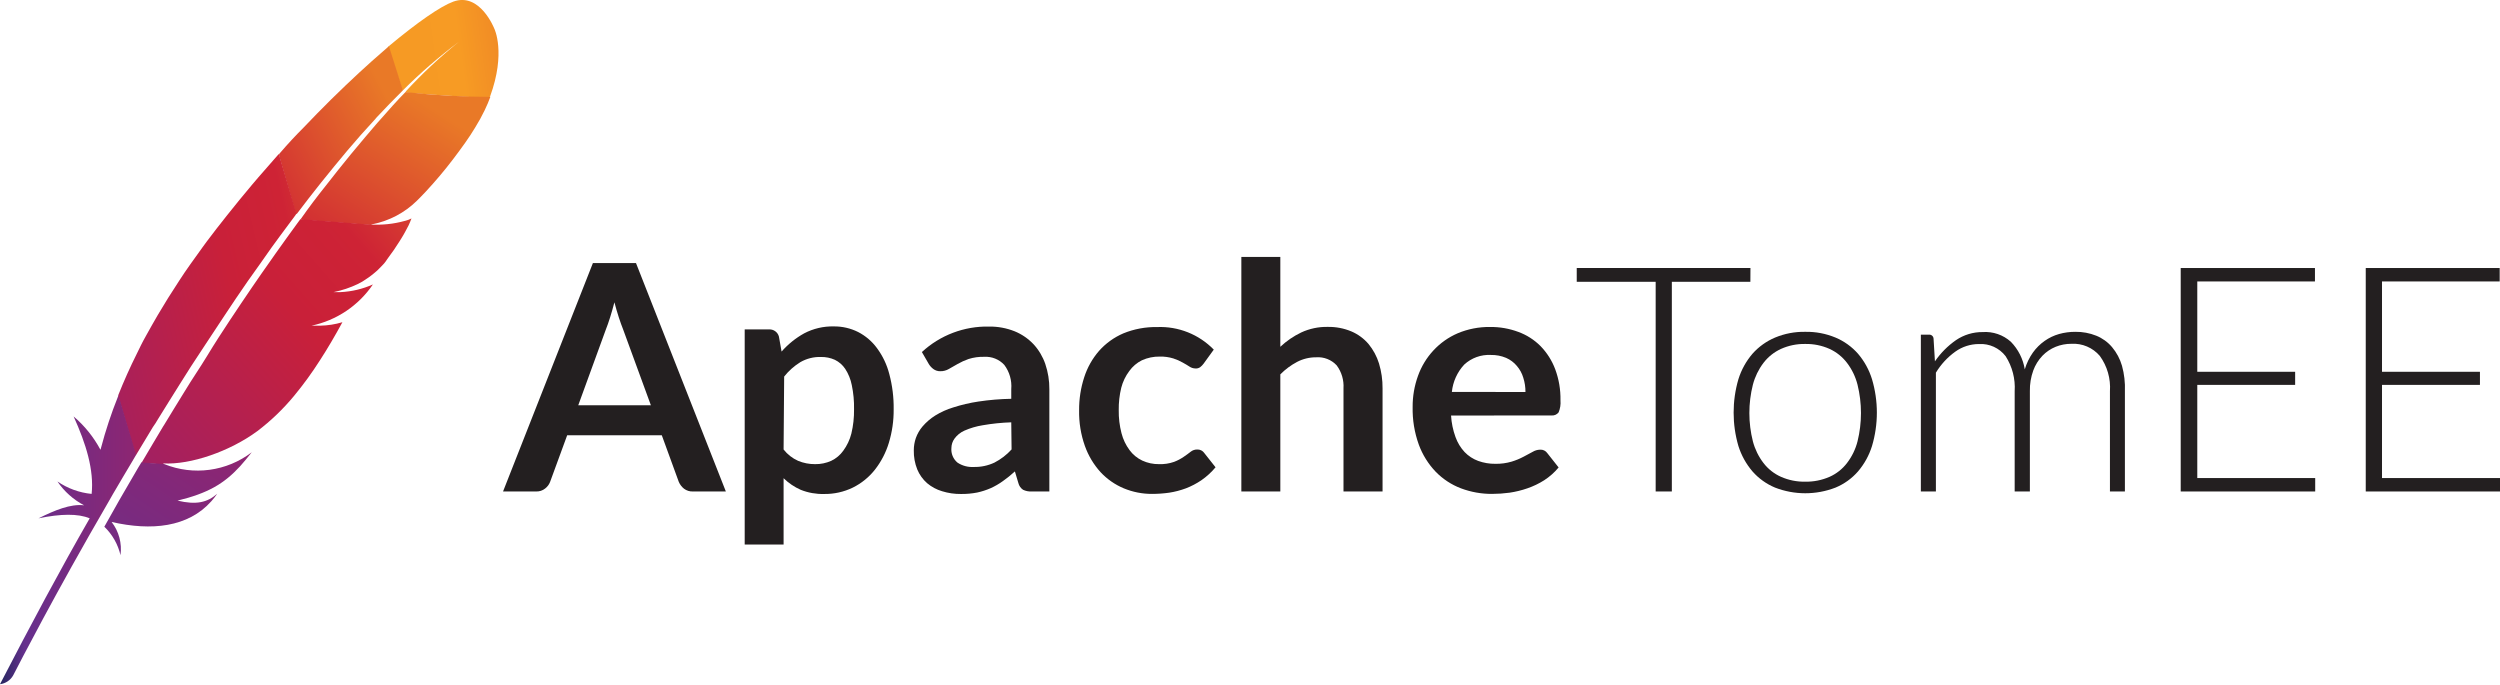
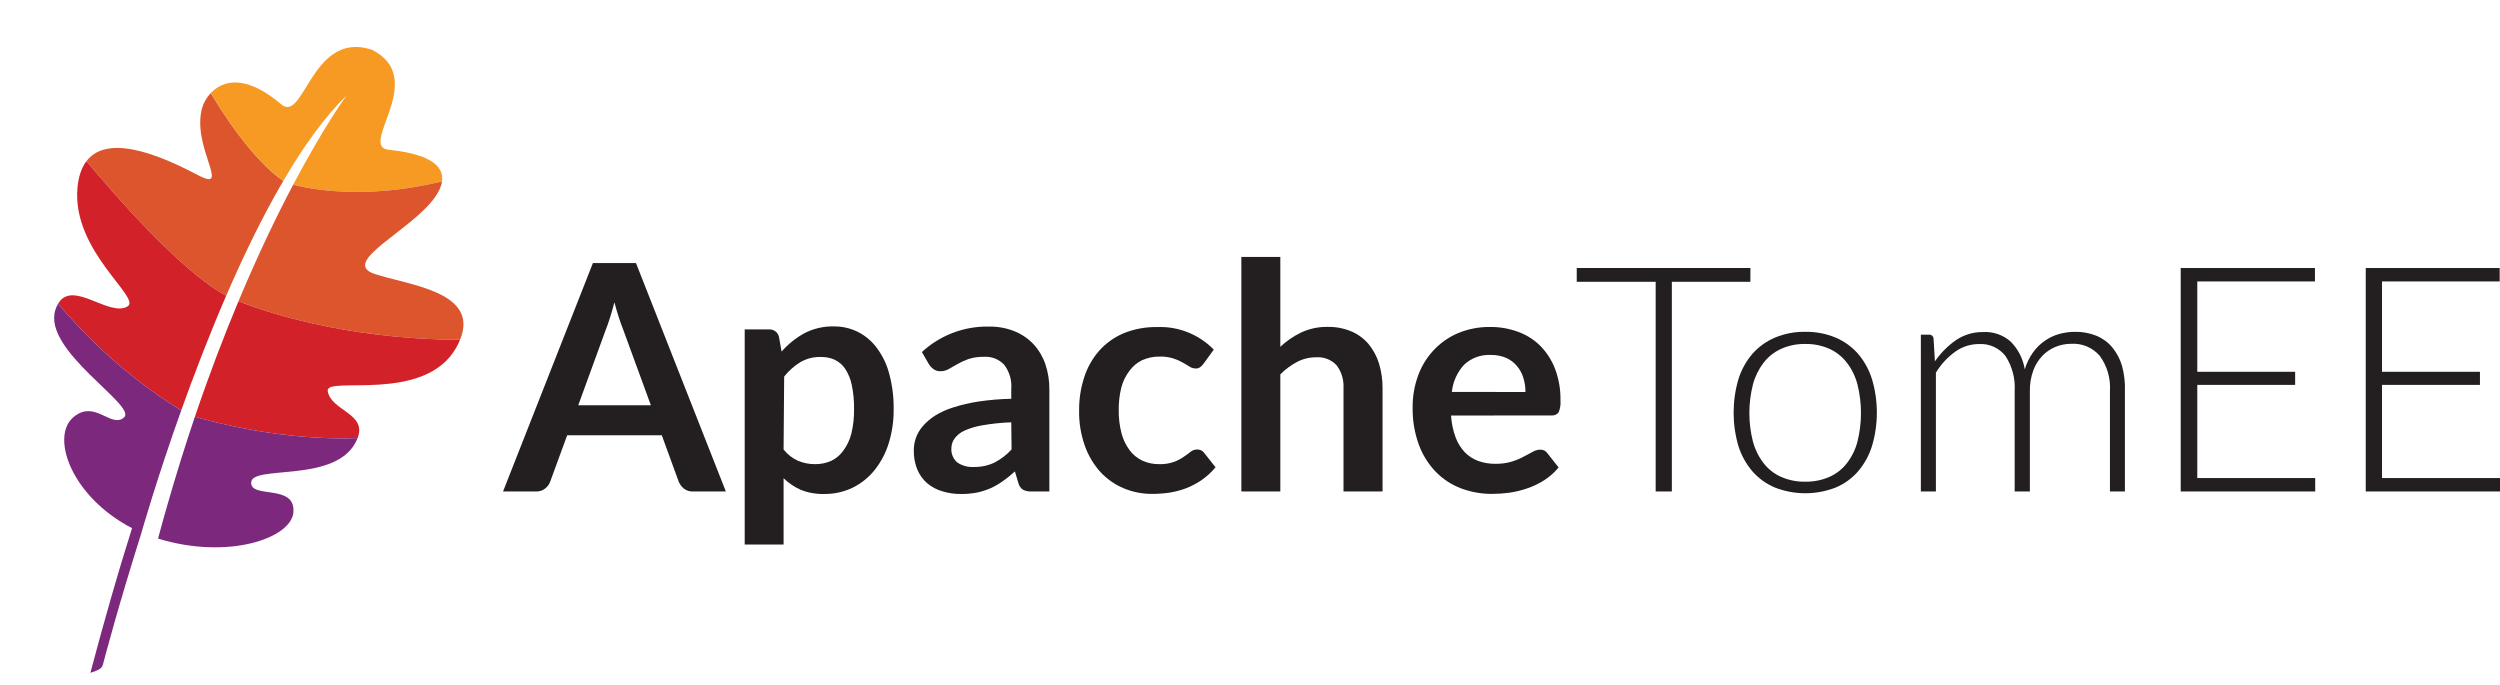
- <svg xmlns="http://www.w3.org/2000/svg" xmlns:xlink="http://www.w3.org/1999/xlink" id="Layer_1" data-name="Layer 1" viewBox="0 0 309.12 84.6">
-   <defs>
-     <style>.cls-1{fill:url(#linear-gradient);}.cls-2{fill:url(#linear-gradient-2);}.cls-3{fill:url(#linear-gradient-3);}.cls-4{fill:url(#linear-gradient-4);}.cls-5{fill:url(#linear-gradient-5);}.cls-6{fill:url(#linear-gradient-6);}.cls-7{fill:url(#linear-gradient-7);}.cls-8{fill:#231f20;}</style>
+ <svg xmlns="http://www.w3.org/2000/svg" xmlns:xlink="http://www.w3.org/1999/xlink" id="Layer_1" data-name="Layer 1" viewBox="0 0 309.12 84.6" version="1.1" xml:space="preserve">
+   <defs id="defs11">
+     <style id="style1">.cls-1{fill:url(#linear-gradient);}.cls-2{fill:url(#linear-gradient-2);}.cls-3{fill:url(#linear-gradient-3);}.cls-4{fill:url(#linear-gradient-4);}.cls-5{fill:url(#linear-gradient-5);}.cls-6{fill:url(#linear-gradient-6);}.cls-7{fill:url(#linear-gradient-7);}.cls-8{fill:#231f20;}</style>
    <linearGradient id="linear-gradient" x1="-140.8" y1="299.74" x2="-140.54" y2="299.82" gradientTransform="matrix(73.55, 13.53, 12.37, -67.22, 6705.27, 22065.73)" gradientUnits="userSpaceOnUse">
-       <stop offset="0" stop-color="#f69a24" />
-       <stop offset="0.31" stop-color="#f79b24" />
-       <stop offset="0.84" stop-color="#e97927" />
+       <stop offset="0" stop-color="#f69a24" id="stop1" />
+       <stop offset="0.31" stop-color="#f79b24" id="stop2" />
+       <stop offset="0.84" stop-color="#e97927" id="stop3" />
    </linearGradient>
    <linearGradient id="linear-gradient-2" x1="-140.57" y1="301.1" x2="-140.04" y2="301.79" gradientTransform="matrix(73.18, 13.46, 22.17, -120.5, 3610.25, 38263.65)" gradientUnits="userSpaceOnUse">
-       <stop offset="0.32" stop-color="#9f2065" />
-       <stop offset="0.63" stop-color="#c92039" />
-       <stop offset="0.75" stop-color="#ce2335" />
-       <stop offset="1" stop-color="#e97927" />
+       <stop offset="0.32" stop-color="#9f2065" id="stop4" />
+       <stop offset="0.63" stop-color="#c92039" id="stop5" />
+       <stop offset="0.75" stop-color="#ce2335" id="stop6" />
+       <stop offset="1" stop-color="#e97927" id="stop7" />
    </linearGradient>
    <linearGradient id="linear-gradient-3" x1="-139.85" y1="302.64" x2="-139.44" y2="303.04" gradientTransform="matrix(94.54, 17.39, 39.31, -213.67, 1324.66, 67181.12)" xlink:href="#linear-gradient-2" />
    <linearGradient id="linear-gradient-4" x1="-138.47" y1="303.49" x2="-138.13" y2="303.7" gradientTransform="matrix(61.33, 11.28, 37.35, -202.99, -2836.49, 63245.35)" gradientUnits="userSpaceOnUse">
-       <stop offset="0" stop-color="#282762" />
-       <stop offset="0.1" stop-color="#66308d" />
-       <stop offset="0.79" stop-color="#9f2065" />
-       <stop offset="0.95" stop-color="#cd2032" />
+       <stop offset="0" stop-color="#282762" id="stop8" />
+       <stop offset="0.1" stop-color="#66308d" id="stop9" />
+       <stop offset="0.79" stop-color="#9f2065" id="stop10" />
+       <stop offset="0.95" stop-color="#cd2032" id="stop11" />
    </linearGradient>
    <linearGradient id="linear-gradient-5" x1="-140.85" y1="300.81" x2="-140.49" y2="301.63" gradientTransform="matrix(109.04, 20.06, 18.91, -102.77, 9674.72, 33833.56)" xlink:href="#linear-gradient-2" />
    <linearGradient id="linear-gradient-6" x1="-140.36" y1="302.64" x2="-140.09" y2="303.08" gradientTransform="matrix(147.15, 27.07, 35.4, -192.43, 9947.36, 62125.85)" xlink:href="#linear-gradient-2" />
    <linearGradient id="linear-gradient-7" x1="-139.7" y1="303.39" x2="-139.43" y2="304" gradientTransform="matrix(87.39, 16.08, 15.27, -82.98, 7588.49, 27506.27)" xlink:href="#linear-gradient-4" />
+     <style id="style1-3">
+       .cls-1 {
+         fill: #7c297d;
+       }
+ 
+       .cls-2 {
+         fill: #f79a23;
+       }
+ 
+       .cls-3 {
+         fill: #dd552c;
+       }
+ 
+       .cls-4 {
+         fill: #d22128;
+       }
+     </style>
  </defs>
-   <path class="cls-1" d="M62.41,3.82c-1.59.58-4.44,2.56-8,5.53l0,.22,1.66,5.11.11.11a64.47,64.47,0,0,1,6.92-6,2.77,2.77,0,0,1,.25-.19c-.08.05-.17.13-.25.19a59.64,59.64,0,0,0-6.6,6.17l.31.13s6.67.56,9.93.61l.21-.13c2-5.45.53-8.41.53-8.41S65.71,2.62,62.41,3.82Z" transform="translate(-6.36 -3.62)" />
-   <path class="cls-2" d="M46.06,26.2c1.08-1.34,2.16-2.67,3.23-3.94s2.24-2.59,3.37-3.81a.87.87,0,0,0,.19-.23c1.12-1.2,2.22-2.33,3.33-3.43L54.45,9.33q-.36.3-.72.63c-.93.81-1.91,1.67-2.91,2.6s-2.32,2.17-3.52,3.36-2.25,2.26-3.38,3.45c-1,1-2,2.07-2.94,3.17l-.11.12,0,.2L42.92,30l.13.08C44.05,28.76,45.05,27.46,46.06,26.2Z" transform="translate(-6.36 -3.62)" />
-   <path class="cls-3" d="M25.88,55.47c.88-1.44,1.8-2.88,2.71-4.35s1.78-2.81,2.71-4.21,1.85-2.82,2.8-4.24S36,39.8,37,38.38s2-2.79,2.95-4.17c.35-.49.73-1,1.09-1.49.62-.85,1.26-1.69,1.88-2.53,0-.05.07-.08.1-.13l-2.18-7.4-.22.24c-1,1.17-2.08,2.35-3.1,3.57s-2.08,2.5-3.09,3.78c-.87,1.08-1.7,2.17-2.54,3.28l-.49.67c-1,1.4-2,2.75-2.85,4.08q-1.47,2.23-2.68,4.29c-.54.91-1,1.76-1.48,2.61s-.75,1.44-1.1,2.15c-.85,1.7-1.61,3.4-2.3,5.13v.22l2.09,7.14.09.08c.68-1.14,1.37-2.28,2.08-3.45C25.49,56.12,25.69,55.8,25.88,55.47Z" transform="translate(-6.36 -3.62)" />
-   <path class="cls-4" d="M20.94,52.68A54,54,0,0,0,18.85,59c0,.07-.05.14-.07.23a14.17,14.17,0,0,0-3.32-4.12C17,58.49,18,61.74,17.69,64.69a9,9,0,0,1-4.23-1.54,9.09,9.09,0,0,0,3.3,2.95c-1.69-.2-3.64.62-5.64,1.61,2.76-.57,4.9-.6,6.33,0-3.58,6.22-7.28,13.15-11.09,20.51A2.16,2.16,0,0,0,8,87.11C8.69,85.77,13.19,77,19.8,65.63c.19-.31.38-.65.57-1l.16-.27c.7-1.18,1.41-2.41,2.16-3.65.16-.28.34-.56.5-.85v0L21,52.46A.93.93,0,0,1,20.94,52.68Z" transform="translate(-6.36 -3.62)" />
-   <path class="cls-5" d="M56.5,15c-1,1-2.08,2.23-3.28,3.59-.07.06-.12.15-.19.21-1,1.18-2.12,2.47-3.29,3.9-1,1.23-2.07,2.55-3.19,4-1,1.25-2,2.57-3,4l.15.1,8.52.64.22-.1a10.83,10.83,0,0,0,5.45-2.88c.36-.36.75-.75,1.12-1.15,1.15-1.24,2.31-2.6,3.37-4s2-2.69,2.72-3.9a22.43,22.43,0,0,0,1.19-2.16c.28-.58.51-1.13.7-1.65A95.38,95.38,0,0,1,56.5,15Z" transform="translate(-6.36 -3.62)" />
-   <path class="cls-6" d="M43.08,31.29,41.84,33c-.45.62-.92,1.27-1.38,1.93-.22.33-.47.68-.7,1-.73,1-1.44,2.08-2.2,3.16-.91,1.34-1.86,2.74-2.81,4.18S32.9,46.09,32,47.58,30.13,50.46,29.2,52s-1.69,2.71-2.54,4.15c-.05.07-.08.14-.13.2-.86,1.42-1.7,2.87-2.59,4.36,0,0-.07.12-.1.15l.12,0,2.55.19.15,0c-.05,0-.07-.11-.12-.13,3.38.19,8.23-1.48,11.65-4a27.4,27.4,0,0,0,4.53-4.35,44,44,0,0,0,3.2-4.4c.93-1.43,1.85-3,2.78-4.71a10.35,10.35,0,0,1-2.75.43H44.87a12.22,12.22,0,0,0,7.6-5.1,11.08,11.08,0,0,1-4,.95c-.22,0-.44,0-.68,0H47.6a12.7,12.7,0,0,0,3-1l.56-.3.8-.53a5.25,5.25,0,0,0,.49-.37,8.61,8.61,0,0,0,1.08-1c.12-.11.22-.24.33-.35s.27-.36.39-.54c.59-.79,1.08-1.49,1.47-2.13.21-.31.37-.6.54-.88a2.58,2.58,0,0,1,.18-.32c.17-.3.31-.57.44-.83s.28-.65.36-.86a3.15,3.15,0,0,1-.41.18,12.8,12.8,0,0,1-4.06.59l2.6.18-2.6-.18h-.46s-2.93-.24-8.81-.68A7.25,7.25,0,0,0,43.08,31.29Z" transform="translate(-6.36 -3.62)" />
-   <path class="cls-7" d="M23.45,61.44c-.68,1.16-1.38,2.35-2.07,3.56,0,0,0,0,0,0a5.08,5.08,0,0,0-.3.52c-.47.82-.88,1.54-1.82,3.23a7.11,7.11,0,0,1,2,3.52,5.49,5.49,0,0,0-1.1-4.11c4.94,1.13,9.46.66,12.33-2.56a9.66,9.66,0,0,0,.73-.93c-1.24,1.09-2.6,1.4-4.91.85h0c3.75-.91,5.75-2.08,7.75-4.26.46-.52.94-1.09,1.43-1.72A11,11,0,0,1,26.66,61l-2.82-.2C23.71,61,23.58,61.22,23.45,61.44Z" transform="translate(-6.36 -3.62)" />
-   <path class="cls-8" d="M96.11,64.39H92.05a1.71,1.71,0,0,1-1.11-.34,2.18,2.18,0,0,1-.65-.85l-2.1-5.76H76.49L74.38,63.2a1.86,1.86,0,0,1-.61.82,1.67,1.67,0,0,1-1.11.37h-4.1L79.67,36.15H85ZM86.84,53.73l-3.44-9.4c-.17-.41-.34-.91-.53-1.48s-.36-1.19-.54-1.85c-.17.66-.35,1.28-.53,1.86s-.36,1.08-.53,1.51l-3.41,9.36Z" transform="translate(-6.36 -3.62)" />
-   <path class="cls-8" d="M103,47.09a10.51,10.51,0,0,1,2.79-2.25,7.51,7.51,0,0,1,3.67-.86,6.55,6.55,0,0,1,3,.69,6.67,6.67,0,0,1,2.34,2,9.24,9.24,0,0,1,1.52,3.2,16.08,16.08,0,0,1,.54,4.37,13.78,13.78,0,0,1-.6,4.15,10.16,10.16,0,0,1-1.73,3.32,8,8,0,0,1-2.72,2.2,7.86,7.86,0,0,1-3.56.79,7.26,7.26,0,0,1-2.87-.51,7.15,7.15,0,0,1-2.13-1.44v8.2H98.44V44.35h3a1.2,1.2,0,0,1,1.23.88Zm.25,12.11a4.72,4.72,0,0,0,1.79,1.4,5.35,5.35,0,0,0,2.1.41,4.69,4.69,0,0,0,2-.41,3.86,3.86,0,0,0,1.49-1.25,6.11,6.11,0,0,0,1-2.12,12.15,12.15,0,0,0,.33-3,13.28,13.28,0,0,0-.28-3,5.68,5.68,0,0,0-.81-2,3.25,3.25,0,0,0-1.28-1.12,4,4,0,0,0-1.71-.35,4.82,4.82,0,0,0-2.56.64,7.76,7.76,0,0,0-2,1.78Z" transform="translate(-6.36 -3.62)" />
-   <path class="cls-8" d="M120.35,47.15A11.86,11.86,0,0,1,128.66,44a8.23,8.23,0,0,1,3.15.58,6.68,6.68,0,0,1,2.34,1.6,6.92,6.92,0,0,1,1.46,2.45,9.47,9.47,0,0,1,.5,3.13V64.39h-2.19a2.19,2.19,0,0,1-1.06-.21,1.4,1.4,0,0,1-.58-.83l-.43-1.44a15.07,15.07,0,0,1-1.49,1.2,8.72,8.72,0,0,1-1.5.87,8.82,8.82,0,0,1-1.67.54,9.91,9.91,0,0,1-2,.18,7.56,7.56,0,0,1-2.34-.34,5.11,5.11,0,0,1-1.86-1,4.63,4.63,0,0,1-1.21-1.69,6,6,0,0,1-.43-2.37,4.64,4.64,0,0,1,.25-1.51,4.59,4.59,0,0,1,.83-1.44A6.93,6.93,0,0,1,122,55,9.43,9.43,0,0,1,124.22,54a19.46,19.46,0,0,1,3.12-.73,31,31,0,0,1,4.06-.34V51.74a4.38,4.38,0,0,0-.86-3,3.12,3.12,0,0,0-2.48-1,5.92,5.92,0,0,0-1.94.27,8.24,8.24,0,0,0-1.36.62l-1.07.61a2,2,0,0,1-1.06.28,1.38,1.38,0,0,1-.86-.27,2.16,2.16,0,0,1-.56-.61Zm11.05,8.69a25.25,25.25,0,0,0-3.52.36,9.2,9.2,0,0,0-2.28.67,3.05,3.05,0,0,0-1.23,1A2,2,0,0,0,124,59a2.11,2.11,0,0,0,.75,1.82,3.27,3.27,0,0,0,2,.54,5.7,5.7,0,0,0,2.57-.54,7.5,7.5,0,0,0,2.12-1.63Z" transform="translate(-6.36 -3.62)" />
-   <path class="cls-8" d="M155.18,48.59a2.15,2.15,0,0,1-.42.43.9.9,0,0,1-.59.16,1.36,1.36,0,0,1-.73-.23c-.23-.15-.51-.32-.84-.5a6,6,0,0,0-1.16-.51,5.3,5.3,0,0,0-1.67-.23,5.15,5.15,0,0,0-2.22.46A4.24,4.24,0,0,0,146,49.49a5.86,5.86,0,0,0-1,2.08,11,11,0,0,0-.31,2.76,10.71,10.71,0,0,0,.34,2.85,6,6,0,0,0,1,2.1,4.15,4.15,0,0,0,1.57,1.29,4.76,4.76,0,0,0,2.07.44,5.09,5.09,0,0,0,1.86-.28,5.57,5.57,0,0,0,1.2-.63c.33-.22.61-.43.85-.62a1.27,1.27,0,0,1,.81-.28,1,1,0,0,1,.88.44l1.39,1.76A8.77,8.77,0,0,1,154.91,63,9.5,9.5,0,0,1,153,64a10.51,10.51,0,0,1-2.07.54,15.22,15.22,0,0,1-2.12.15,9,9,0,0,1-3.5-.69,8.32,8.32,0,0,1-2.87-2,9.63,9.63,0,0,1-1.94-3.25,12.48,12.48,0,0,1-.71-4.39,12.84,12.84,0,0,1,.63-4.09A9.3,9.3,0,0,1,142.26,47a8.5,8.5,0,0,1,3-2.16,10.53,10.53,0,0,1,4.18-.78,9.24,9.24,0,0,1,7,2.79Z" transform="translate(-6.36 -3.62)" />
-   <path class="cls-8" d="M164.67,46.5a10.21,10.21,0,0,1,2.58-1.77,7.43,7.43,0,0,1,3.3-.69,7.23,7.23,0,0,1,2.91.56,5.74,5.74,0,0,1,2.12,1.56,7.09,7.09,0,0,1,1.29,2.4,10.32,10.32,0,0,1,.44,3.08V64.39h-4.83V51.64a4.3,4.3,0,0,0-.84-2.84,3.14,3.14,0,0,0-2.55-1,5,5,0,0,0-2.35.57,8.44,8.44,0,0,0-2.07,1.54V64.39h-4.82v-29h4.82Z" transform="translate(-6.36 -3.62)" />
-   <path class="cls-8" d="M185.78,55a9.39,9.39,0,0,0,.55,2.66,5.36,5.36,0,0,0,1.13,1.86,4.44,4.44,0,0,0,1.67,1.09,6.08,6.08,0,0,0,2.14.36,6.72,6.72,0,0,0,2-.27,8.26,8.26,0,0,0,1.48-.61c.43-.22.8-.42,1.12-.6a1.86,1.86,0,0,1,.92-.27,1,1,0,0,1,.9.44l1.39,1.76A7.85,7.85,0,0,1,197.3,63a9.79,9.79,0,0,1-2.08,1,12.18,12.18,0,0,1-2.2.54,16.53,16.53,0,0,1-2.18.15A10.79,10.79,0,0,1,187,64a8.65,8.65,0,0,1-3.12-2.05,9.68,9.68,0,0,1-2.09-3.36,12.93,12.93,0,0,1-.76-4.64,11.12,11.12,0,0,1,.66-3.85,9.15,9.15,0,0,1,1.91-3.15,8.9,8.9,0,0,1,3-2.12,10,10,0,0,1,4-.78,9.68,9.68,0,0,1,3.5.61,7.51,7.51,0,0,1,2.75,1.76,8.28,8.28,0,0,1,1.81,2.86,10.5,10.5,0,0,1,.65,3.85,3.14,3.14,0,0,1-.23,1.48,1,1,0,0,1-.9.38Zm9.2-2.91a5.66,5.66,0,0,0-.27-1.77,3.93,3.93,0,0,0-.79-1.45,3.6,3.6,0,0,0-1.33-1,4.62,4.62,0,0,0-1.89-.36,4.49,4.49,0,0,0-3.29,1.19,5.82,5.82,0,0,0-1.53,3.38Z" transform="translate(-6.36 -3.62)" />
-   <path class="cls-8" d="M222.79,38.46h-9.71V64.39h-2V38.46h-9.76v-1.7h21.48Z" transform="translate(-6.36 -3.62)" />
-   <path class="cls-8" d="M229.58,44.65a9.27,9.27,0,0,1,3.74.71,7.65,7.65,0,0,1,2.78,2,8.89,8.89,0,0,1,1.73,3.15,14.51,14.51,0,0,1,0,8.26,8.93,8.93,0,0,1-1.73,3.14,7.51,7.51,0,0,1-2.78,2,10.34,10.34,0,0,1-7.48,0,7.63,7.63,0,0,1-2.79-2,9,9,0,0,1-1.74-3.14,14.75,14.75,0,0,1,0-8.26,8.91,8.91,0,0,1,1.74-3.15,7.77,7.77,0,0,1,2.79-2A9.27,9.27,0,0,1,229.58,44.65Zm0,18.53a7.2,7.2,0,0,0,3-.6,5.56,5.56,0,0,0,2.16-1.71,7.36,7.36,0,0,0,1.3-2.68,14.62,14.62,0,0,0,0-7,7.46,7.46,0,0,0-1.3-2.7,5.7,5.7,0,0,0-2.16-1.73,7.05,7.05,0,0,0-3-.61,7,7,0,0,0-3,.61,5.73,5.73,0,0,0-2.17,1.73,7.64,7.64,0,0,0-1.31,2.7,14.3,14.3,0,0,0,0,7,7.54,7.54,0,0,0,1.31,2.68,5.59,5.59,0,0,0,2.17,1.71A7.12,7.12,0,0,0,229.58,63.18Z" transform="translate(-6.36 -3.62)" />
-   <path class="cls-8" d="M243.87,64.39V45h1a.52.52,0,0,1,.57.49l.17,2.81a10.28,10.28,0,0,1,2.6-2.62,5.77,5.77,0,0,1,3.3-1A4.73,4.73,0,0,1,255,45.88a6.33,6.33,0,0,1,1.72,3.41,7.1,7.1,0,0,1,1-2.07,6.09,6.09,0,0,1,1.46-1.45,5.84,5.84,0,0,1,1.78-.85,7.39,7.39,0,0,1,2-.27,6.69,6.69,0,0,1,2.6.48,5,5,0,0,1,1.95,1.41,6.3,6.3,0,0,1,1.23,2.31A10.28,10.28,0,0,1,269.1,52V64.39h-1.85V52A6.66,6.66,0,0,0,266,47.63a4.29,4.29,0,0,0-3.52-1.5,5.15,5.15,0,0,0-1.94.37,4.77,4.77,0,0,0-1.64,1.11,5.26,5.26,0,0,0-1.13,1.82,7.08,7.08,0,0,0-.42,2.54V64.39h-1.88V52a7.17,7.17,0,0,0-1.12-4.34,3.86,3.86,0,0,0-3.29-1.5,5,5,0,0,0-2.93.94,8.78,8.78,0,0,0-2.4,2.6V64.39Z" transform="translate(-6.36 -3.62)" />
-   <path class="cls-8" d="M292.63,62.73l0,1.66H276V36.76H292.6v1.66H278.05V49.59h12.1v1.62h-12.1V62.73Z" transform="translate(-6.36 -3.62)" />
-   <path class="cls-8" d="M315.48,62.73l0,1.66H298.88V36.76h16.56v1.66H300.89V49.59H313v1.62H300.89V62.73Z" transform="translate(-6.36 -3.62)" />
+   <path class="cls-8" d="M96.11,64.39H92.05a1.71,1.71,0,0,1-1.11-.34,2.18,2.18,0,0,1-.65-.85l-2.1-5.76H76.49L74.38,63.2a1.86,1.86,0,0,1-.61.82,1.67,1.67,0,0,1-1.11.37h-4.1L79.67,36.15H85ZM86.84,53.73l-3.44-9.4c-.17-.41-.34-.91-.53-1.48s-.36-1.19-.54-1.85c-.17.66-.35,1.28-.53,1.86s-.36,1.08-.53,1.51l-3.41,9.36Z" transform="translate(-6.36 -3.62)" id="path18" />
+   <path class="cls-8" d="M103,47.09a10.51,10.51,0,0,1,2.79-2.25,7.51,7.51,0,0,1,3.67-.86,6.55,6.55,0,0,1,3,.69,6.67,6.67,0,0,1,2.34,2,9.24,9.24,0,0,1,1.52,3.2,16.08,16.08,0,0,1,.54,4.37,13.78,13.78,0,0,1-.6,4.15,10.16,10.16,0,0,1-1.73,3.32,8,8,0,0,1-2.72,2.2,7.86,7.86,0,0,1-3.56.79,7.26,7.26,0,0,1-2.87-.51,7.15,7.15,0,0,1-2.13-1.44v8.2H98.44V44.35h3a1.2,1.2,0,0,1,1.23.88Zm.25,12.11a4.72,4.72,0,0,0,1.79,1.4,5.35,5.35,0,0,0,2.1.41,4.69,4.69,0,0,0,2-.41,3.86,3.86,0,0,0,1.49-1.25,6.11,6.11,0,0,0,1-2.12,12.15,12.15,0,0,0,.33-3,13.28,13.28,0,0,0-.28-3,5.68,5.68,0,0,0-.81-2,3.25,3.25,0,0,0-1.28-1.12,4,4,0,0,0-1.71-.35,4.82,4.82,0,0,0-2.56.64,7.76,7.76,0,0,0-2,1.78Z" transform="translate(-6.36 -3.62)" id="path19" />
+   <path class="cls-8" d="M120.35,47.15A11.86,11.86,0,0,1,128.66,44a8.23,8.23,0,0,1,3.15.58,6.68,6.68,0,0,1,2.34,1.6,6.92,6.92,0,0,1,1.46,2.45,9.47,9.47,0,0,1,.5,3.13V64.39h-2.19a2.19,2.19,0,0,1-1.06-.21,1.4,1.4,0,0,1-.58-.83l-.43-1.44a15.07,15.07,0,0,1-1.49,1.2,8.72,8.72,0,0,1-1.5.87,8.82,8.82,0,0,1-1.67.54,9.91,9.91,0,0,1-2,.18,7.56,7.56,0,0,1-2.34-.34,5.11,5.11,0,0,1-1.86-1,4.63,4.63,0,0,1-1.21-1.69,6,6,0,0,1-.43-2.37,4.64,4.64,0,0,1,.25-1.51,4.59,4.59,0,0,1,.83-1.44A6.93,6.93,0,0,1,122,55,9.43,9.43,0,0,1,124.22,54a19.46,19.46,0,0,1,3.12-.73,31,31,0,0,1,4.06-.34V51.74a4.38,4.38,0,0,0-.86-3,3.12,3.12,0,0,0-2.48-1,5.92,5.92,0,0,0-1.94.27,8.24,8.24,0,0,0-1.36.62l-1.07.61a2,2,0,0,1-1.06.28,1.38,1.38,0,0,1-.86-.27,2.16,2.16,0,0,1-.56-.61Zm11.05,8.69a25.25,25.25,0,0,0-3.52.36,9.2,9.2,0,0,0-2.28.67,3.05,3.05,0,0,0-1.23,1A2,2,0,0,0,124,59a2.11,2.11,0,0,0,.75,1.82,3.27,3.27,0,0,0,2,.54,5.7,5.7,0,0,0,2.57-.54,7.5,7.5,0,0,0,2.12-1.63Z" transform="translate(-6.36 -3.62)" id="path20" />
+   <path class="cls-8" d="M155.18,48.59a2.15,2.15,0,0,1-.42.43.9.9,0,0,1-.59.16,1.36,1.36,0,0,1-.73-.23c-.23-.15-.51-.32-.84-.5a6,6,0,0,0-1.16-.51,5.3,5.3,0,0,0-1.67-.23,5.15,5.15,0,0,0-2.22.46A4.24,4.24,0,0,0,146,49.49a5.86,5.86,0,0,0-1,2.08,11,11,0,0,0-.31,2.76,10.71,10.71,0,0,0,.34,2.85,6,6,0,0,0,1,2.1,4.15,4.15,0,0,0,1.57,1.29,4.76,4.76,0,0,0,2.07.44,5.09,5.09,0,0,0,1.86-.28,5.57,5.57,0,0,0,1.2-.63c.33-.22.61-.43.85-.62a1.27,1.27,0,0,1,.81-.28,1,1,0,0,1,.88.44l1.39,1.76A8.77,8.77,0,0,1,154.91,63,9.5,9.5,0,0,1,153,64a10.51,10.51,0,0,1-2.07.54,15.22,15.22,0,0,1-2.12.15,9,9,0,0,1-3.5-.69,8.32,8.32,0,0,1-2.87-2,9.63,9.63,0,0,1-1.94-3.25,12.48,12.48,0,0,1-.71-4.39,12.84,12.84,0,0,1,.63-4.09A9.3,9.3,0,0,1,142.26,47a8.5,8.5,0,0,1,3-2.16,10.53,10.53,0,0,1,4.18-.78,9.24,9.24,0,0,1,7,2.79Z" transform="translate(-6.36 -3.62)" id="path21" />
+   <path class="cls-8" d="M164.67,46.5a10.21,10.21,0,0,1,2.58-1.77,7.43,7.43,0,0,1,3.3-.69,7.23,7.23,0,0,1,2.91.56,5.74,5.74,0,0,1,2.12,1.56,7.09,7.09,0,0,1,1.29,2.4,10.32,10.32,0,0,1,.44,3.08V64.39h-4.83V51.64a4.3,4.3,0,0,0-.84-2.84,3.14,3.14,0,0,0-2.55-1,5,5,0,0,0-2.35.57,8.44,8.44,0,0,0-2.07,1.54V64.39h-4.82v-29h4.82Z" transform="translate(-6.36 -3.62)" id="path22" />
+   <path class="cls-8" d="M185.78,55a9.39,9.39,0,0,0,.55,2.66,5.36,5.36,0,0,0,1.13,1.86,4.44,4.44,0,0,0,1.67,1.09,6.08,6.08,0,0,0,2.14.36,6.72,6.72,0,0,0,2-.27,8.26,8.26,0,0,0,1.48-.61c.43-.22.8-.42,1.12-.6a1.86,1.86,0,0,1,.92-.27,1,1,0,0,1,.9.44l1.39,1.76A7.85,7.85,0,0,1,197.3,63a9.79,9.79,0,0,1-2.08,1,12.18,12.18,0,0,1-2.2.54,16.53,16.53,0,0,1-2.18.15A10.79,10.79,0,0,1,187,64a8.65,8.65,0,0,1-3.12-2.05,9.68,9.68,0,0,1-2.09-3.36,12.93,12.93,0,0,1-.76-4.64,11.12,11.12,0,0,1,.66-3.85,9.15,9.15,0,0,1,1.91-3.15,8.9,8.9,0,0,1,3-2.12,10,10,0,0,1,4-.78,9.68,9.68,0,0,1,3.5.61,7.51,7.51,0,0,1,2.75,1.76,8.28,8.28,0,0,1,1.81,2.86,10.5,10.5,0,0,1,.65,3.85,3.14,3.14,0,0,1-.23,1.48,1,1,0,0,1-.9.38Zm9.2-2.91a5.66,5.66,0,0,0-.27-1.77,3.93,3.93,0,0,0-.79-1.45,3.6,3.6,0,0,0-1.33-1,4.62,4.62,0,0,0-1.89-.36,4.49,4.49,0,0,0-3.29,1.19,5.82,5.82,0,0,0-1.53,3.38Z" transform="translate(-6.36 -3.62)" id="path23" />
+   <path class="cls-8" d="M222.79,38.46h-9.71V64.39h-2V38.46h-9.76v-1.7h21.48Z" transform="translate(-6.36 -3.62)" id="path24" />
+   <path class="cls-8" d="M229.58,44.65a9.27,9.27,0,0,1,3.74.71,7.65,7.65,0,0,1,2.78,2,8.89,8.89,0,0,1,1.73,3.15,14.51,14.51,0,0,1,0,8.26,8.93,8.93,0,0,1-1.73,3.14,7.51,7.51,0,0,1-2.78,2,10.34,10.34,0,0,1-7.48,0,7.63,7.63,0,0,1-2.79-2,9,9,0,0,1-1.74-3.14,14.75,14.75,0,0,1,0-8.26,8.91,8.91,0,0,1,1.74-3.15,7.77,7.77,0,0,1,2.79-2A9.27,9.27,0,0,1,229.58,44.65Zm0,18.53a7.2,7.2,0,0,0,3-.6,5.56,5.56,0,0,0,2.16-1.71,7.36,7.36,0,0,0,1.3-2.68,14.62,14.62,0,0,0,0-7,7.46,7.46,0,0,0-1.3-2.7,5.7,5.7,0,0,0-2.16-1.73,7.05,7.05,0,0,0-3-.61,7,7,0,0,0-3,.61,5.73,5.73,0,0,0-2.17,1.73,7.64,7.64,0,0,0-1.31,2.7,14.3,14.3,0,0,0,0,7,7.54,7.54,0,0,0,1.31,2.68,5.59,5.59,0,0,0,2.17,1.71A7.12,7.12,0,0,0,229.58,63.18Z" transform="translate(-6.36 -3.62)" id="path25" />
+   <path class="cls-8" d="M243.87,64.39V45h1a.52.52,0,0,1,.57.49l.17,2.81a10.28,10.28,0,0,1,2.6-2.62,5.77,5.77,0,0,1,3.3-1A4.73,4.73,0,0,1,255,45.88a6.33,6.33,0,0,1,1.72,3.41,7.1,7.1,0,0,1,1-2.07,6.09,6.09,0,0,1,1.46-1.45,5.84,5.84,0,0,1,1.78-.85,7.39,7.39,0,0,1,2-.27,6.69,6.69,0,0,1,2.6.48,5,5,0,0,1,1.95,1.41,6.3,6.3,0,0,1,1.23,2.31A10.28,10.28,0,0,1,269.1,52V64.39h-1.85V52A6.66,6.66,0,0,0,266,47.63a4.29,4.29,0,0,0-3.52-1.5,5.15,5.15,0,0,0-1.94.37,4.77,4.77,0,0,0-1.64,1.11,5.26,5.26,0,0,0-1.13,1.82,7.08,7.08,0,0,0-.42,2.54V64.39h-1.88V52a7.17,7.17,0,0,0-1.12-4.34,3.86,3.86,0,0,0-3.29-1.5,5,5,0,0,0-2.93.94,8.78,8.78,0,0,0-2.4,2.6V64.39Z" transform="translate(-6.36 -3.62)" id="path26" />
+   <path class="cls-8" d="M292.63,62.73l0,1.66H276V36.76H292.6v1.66H278.05V49.59h12.1v1.62h-12.1V62.73Z" transform="translate(-6.36 -3.62)" id="path27" />
+   <path class="cls-8" d="M315.48,62.73l0,1.66H298.88V36.76h16.56v1.66H300.89V49.59H313v1.62H300.89V62.73Z" transform="translate(-6.36 -3.62)" id="path28" />
+   <g id="g28" transform="matrix(0.08343596,0,0,0.0779798,4.883325,5.510088)">
+     <path class="cls-3" d="M 276.709,398.152 C 302.237,335.027 330.72,272.027 361.282,216.188 315.661,182.303 271.855,109.235 253.856,76.861 247.392,84.205 243.196,92.663 241.293,99.545 224.337,160.766 284.695,234.695 236.08,207.684 195.574,185.176 104.364,135.887 69.573,184.877 108.538,234.942 210.451,360.904 276.709,398.152 Z" id="path1" />
+     <path class="cls-2" d="m 361.282,216.188 c 29.614,-54.106 61.173,-101.493 93.891,-135.632 0,0 -32.634,47.237 -79.246,141.666 28.229,7.774 108.625,23.726 220.609,-5.2 2.753,-20.351 -10.928,-42.734 -79.106,-50.228 -44.51,-4.887 53.425,-106.282 -17.523,-154.236 -2.291,-1.551 -4.542,-2.919 -6.748,-4.144 C 490.782,7.559 488.27,6.777 485.589,6.08 402.73,-15.541 391.245,124.959 358.18,94.755 304.749,45.947 271.024,57.351 253.856,76.861 271.855,109.235 315.661,182.303 361.282,216.188 Z" id="path2" />
+     <path class="cls-4" d="M 210.066,580.024 C 228.771,523.99 251.273,461.035 276.709,398.152 210.451,360.904 108.538,234.942 69.573,184.877 62.617,194.664 57.863,208.316 56.279,226.986 47.782,327.266 151.236,401.508 130.612,415.068 103.331,433.008 49.033,371.975 27.633,410.754 58.651,450.602 121.834,522.602 210.066,580.024 Z" id="path3" />
+     <path class="cls-3" d="m 496.716,363.752 c -52.382,-18.682 54.738,-68.787 89.522,-121.941 4.451,-6.797 9.051,-15.581 10.299,-24.788 -111.984,28.926 -192.38,12.974 -220.609,5.2 -24.13,48.892 -51.994,110.505 -81.054,184.792 30.265,12.942 153.842,60.746 328.39,60.993 29.347,-76.437 -76.835,-86.531 -126.548,-104.256 z" id="path4" />
+     <path class="cls-4" d="m 230.306,590.111 c 30.78,9.592 132.768,38.245 241.084,33.931 14.551,-39.398 -39.851,-43.243 -44.282,-74.841 -3.431,-24.449 143.168,20.546 190.337,-68.357 2.385,-4.496 4.245,-8.738 5.819,-12.837 -174.548,-0.248 -298.125,-48.052 -328.39,-60.993 -21.237,54.288 -43.083,115.216 -64.568,183.097 z" id="path5" />
+     <path class="cls-1" d="m 230.306,590.111 c -13.831,43.692 -27.476,90.369 -40.721,139.698 -4.698,17.49 -9.341,35.306 -13.919,53.513 102.806,33.937 197.473,0.078 200.682,-41.887 0.026,-0.332 -0.036,-0.58 -0.016,-0.899 2.447,-44.448 -64.173,-19.81 -62.596,-46.534 1.583,-26.919 116.308,-0.156 151.786,-57.872 2.721,-4.425 4.493,-8.354 5.868,-12.088 C 363.074,628.356 261.086,599.703 230.306,590.111 Z" id="path6" />
+     <path class="cls-1" d="m 27.633,410.754 c -1.499,2.717 -2.851,5.858 -4.004,9.612 -19.924,64.753 120.96,151.741 101.792,170.703 -17.278,17.086 -39.796,-21.96 -67.562,-5.832 -3.043,1.772 -6.132,4.008 -9.302,7.259 -31.402,32.171 -0.492,124.854 88.603,174.326 -20.791,69.81 -41.49,147.805 -61.753,229.37 7.35,-2.574 16.148,-5.154 18.337,-12.088 3.288,-13.515 23.606,-95.752 56.595,-207.319 0,0 6.021,-22.853 17.044,-60.505 10.192,-34.817 24.674,-82.302 42.682,-136.258 C 121.834,522.602 58.651,450.602 27.633,410.754 Z" id="path7" />
+   </g>
</svg>
